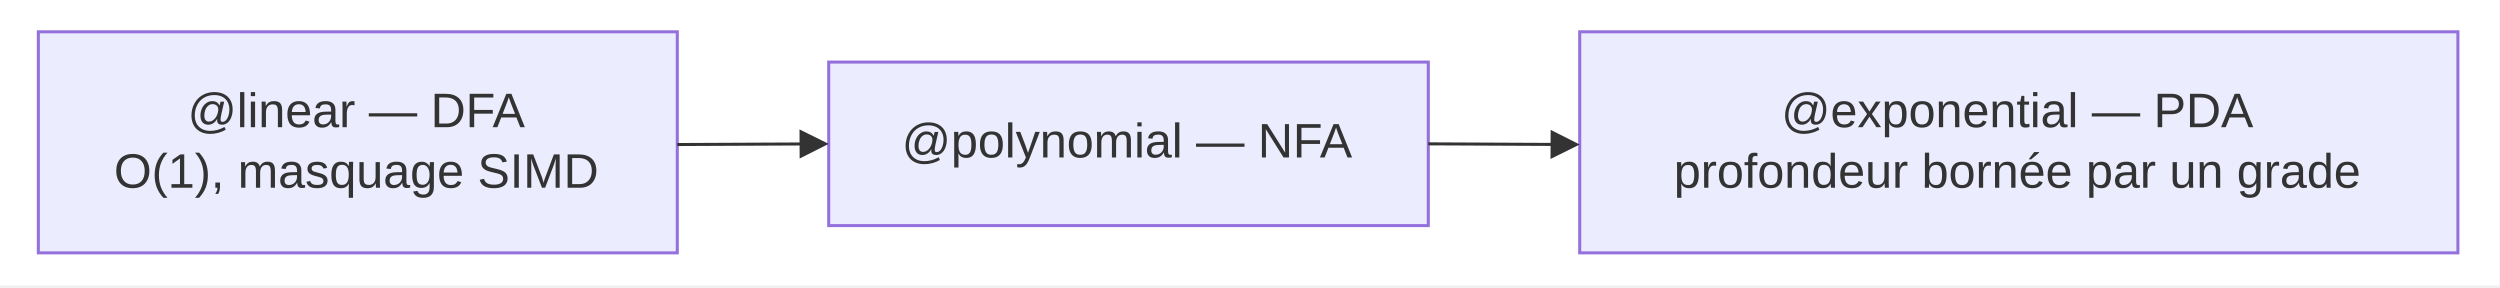
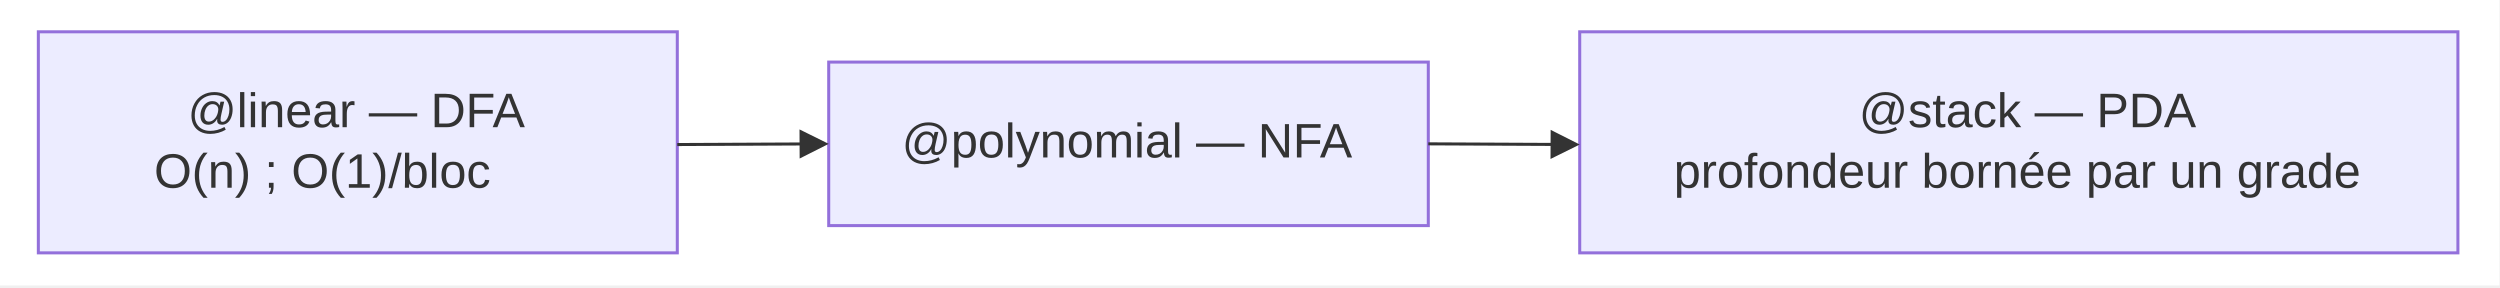
<svg xmlns="http://www.w3.org/2000/svg" version="1.1" width="591.12" height="67.92" viewBox="0 0 591.12 67.92">
  <defs>
    <clipPath id="clip_1">
      <path transform="matrix(.24,0,0,.24,0,0)" d="M0 0H2462.988V281.982H0Z" clip-rule="evenodd" />
    </clipPath>
    <clipPath id="clip_2">
      <path transform="matrix(.24,0,0,.24,0,0)" d="M3.125 0H2459.375V281.982H3.125Z" clip-rule="evenodd" />
    </clipPath>
  </defs>
  <g clip-path="url(#clip_1)">
    <path transform="matrix(.75,0,0,.75,0,0)" d="M0 0H788V90H0Z" fill="#ffffff" />
  </g>
  <g clip-path="url(#clip_2)">
    <path transform="matrix(.7160218,0,0,.7160218,-12.41546,-13.96242)" d="M30 30H241V103H30Z" fill="#ececff" />
    <path transform="matrix(.7160218,0,0,.7160218,-12.41546,-13.96242)" stroke-width="1" stroke-linecap="butt" stroke-miterlimit="4" stroke-linejoin="miter" fill="none" stroke="#9370db" d="M30 30H241V103H30Z" />
    <text fill="#333333" xml:space="preserve" transform="matrix(.7160218 0 0 .7160218 -12.77347 -14.32044)" font-size="16" font-family="Arimo">
      <tspan y="62" x="79.797 96.037 99.589 103.141 112.037 120.933 129.829 135.157 139.605 155.605 160.053 171.605 180.508">@linear — DFA</tspan>
    </text>
    <text fill="#333333" xml:space="preserve" transform="matrix(.7160218 0 0 .7160218 -12.77347 -14.32044)" font-size="16" font-family="Arimo">
-       <tspan y="82" x="55.469 67.917 73.245 82.141 87.469 91.917 96.365 109.693 118.589 126.589 135.485 144.381 153.277 162.173 171.069 175.517 186.189 190.637 203.965">O(1), masquage SIMD</tspan>
+       <tspan y="82" x="68.719">O(n) ; O(1)/bloc</tspan>
    </text>
    <path transform="matrix(.7160218,0,0,.7160218,-12.41546,-13.96242)" d="M291 40H489V94H291Z" fill="#ececff" />
    <path transform="matrix(.7160218,0,0,.7160218,-12.41546,-13.96242)" stroke-width="1" stroke-linecap="butt" stroke-miterlimit="4" stroke-linejoin="miter" fill="none" stroke="#9370db" d="M291 40H489V94H291Z" />
    <text fill="#333333" xml:space="preserve" transform="matrix(.7160218 0 0 .7160218 -12.77347 -14.32044)" font-size="16" font-family="Arimo">
      <tspan y="72" x="315.625 331.865 340.761 349.657 353.209 361.209 370.105 379.001 392.329 395.881 404.777 408.329 412.777 428.777 433.225 444.777 453.688">@polynomial — NFA</tspan>
    </text>
    <path transform="matrix(.7160218,0,0,.7160218,-12.41546,-13.96242)" d="M539 30H829V103H539Z" fill="#ececff" />
    <path transform="matrix(.7160218,0,0,.7160218,-12.41546,-13.96242)" stroke-width="1" stroke-linecap="butt" stroke-miterlimit="4" stroke-linejoin="miter" fill="none" stroke="#9370db" d="M539 30H829V103H539Z" />
    <text fill="#333333" xml:space="preserve" transform="matrix(.7160218 0 0 .7160218 -12.77347 -14.32044)" font-size="16" font-family="Arimo">
-       <tspan y="62" x="606.062 622.303 631.198 639.198 648.095 656.99 665.886 674.783 683.678 688.126 691.678 700.574 704.126 708.574 724.574 729.022 739.694 751.246">@exponential — PDA</tspan>
+       <tspan y="62" x="631.683">@stack — PDA</tspan>
    </text>
    <text fill="#333333" xml:space="preserve" transform="matrix(.7160218 0 0 .7160218 -12.77347 -14.32044)" font-size="16" font-family="Arimo">
      <tspan y="82" x="570.578 579.474 584.802 593.698 598.146 607.042 615.938 624.834 633.73 642.626 647.954 652.402 661.298 670.194 675.522 684.418 693.314 702.21 706.658 715.554 724.45 729.778 734.226 743.122 752.018 756.466 765.362 770.69 779.586 788.482">profondeur bornée par un grade</tspan>
    </text>
    <path transform="matrix(.7160218,0,0,.7160218,-12.41546,-13.96242)" stroke-width="1" stroke-linecap="butt" stroke-miterlimit="10" stroke-linejoin="miter" fill="none" stroke="#333333" d="M241 67.23C241 67.23 254.627 67.167 281.88 67.04" />
    <path transform="matrix(.7160218,0,0,.7160218,-12.41546,-13.96242)" d="M289.88 67.01 281.9 71.04 281.86 63.04 289.88 67.01Z" fill="#333333" />
    <path transform="matrix(.7160218,0,0,.7160218,-12.41546,-13.96242)" stroke-width="1" stroke-linecap="butt" stroke-miterlimit="10" stroke-linejoin="miter" fill="none" stroke="#333333" d="M289.88 67.01 281.9 71.04 281.86 63.04 289.88 67.01Z" />
    <path transform="matrix(.7160218,0,0,.7160218,-12.41546,-13.96242)" stroke-width="1" stroke-linecap="butt" stroke-miterlimit="10" stroke-linejoin="miter" fill="none" stroke="#333333" d="M489 67C489 67 502.627 67.063 529.88 67.19" />
    <path transform="matrix(.7160218,0,0,.7160218,-12.41546,-13.96242)" d="M537.88 67.22 529.86 71.19 529.9 63.19 537.88 67.22Z" fill="#333333" />
    <path transform="matrix(.7160218,0,0,.7160218,-12.41546,-13.96242)" stroke-width="1" stroke-linecap="butt" stroke-miterlimit="10" stroke-linejoin="miter" fill="none" stroke="#333333" d="M537.88 67.22 529.86 71.19 529.9 63.19 537.88 67.22Z" />
  </g>
</svg>
